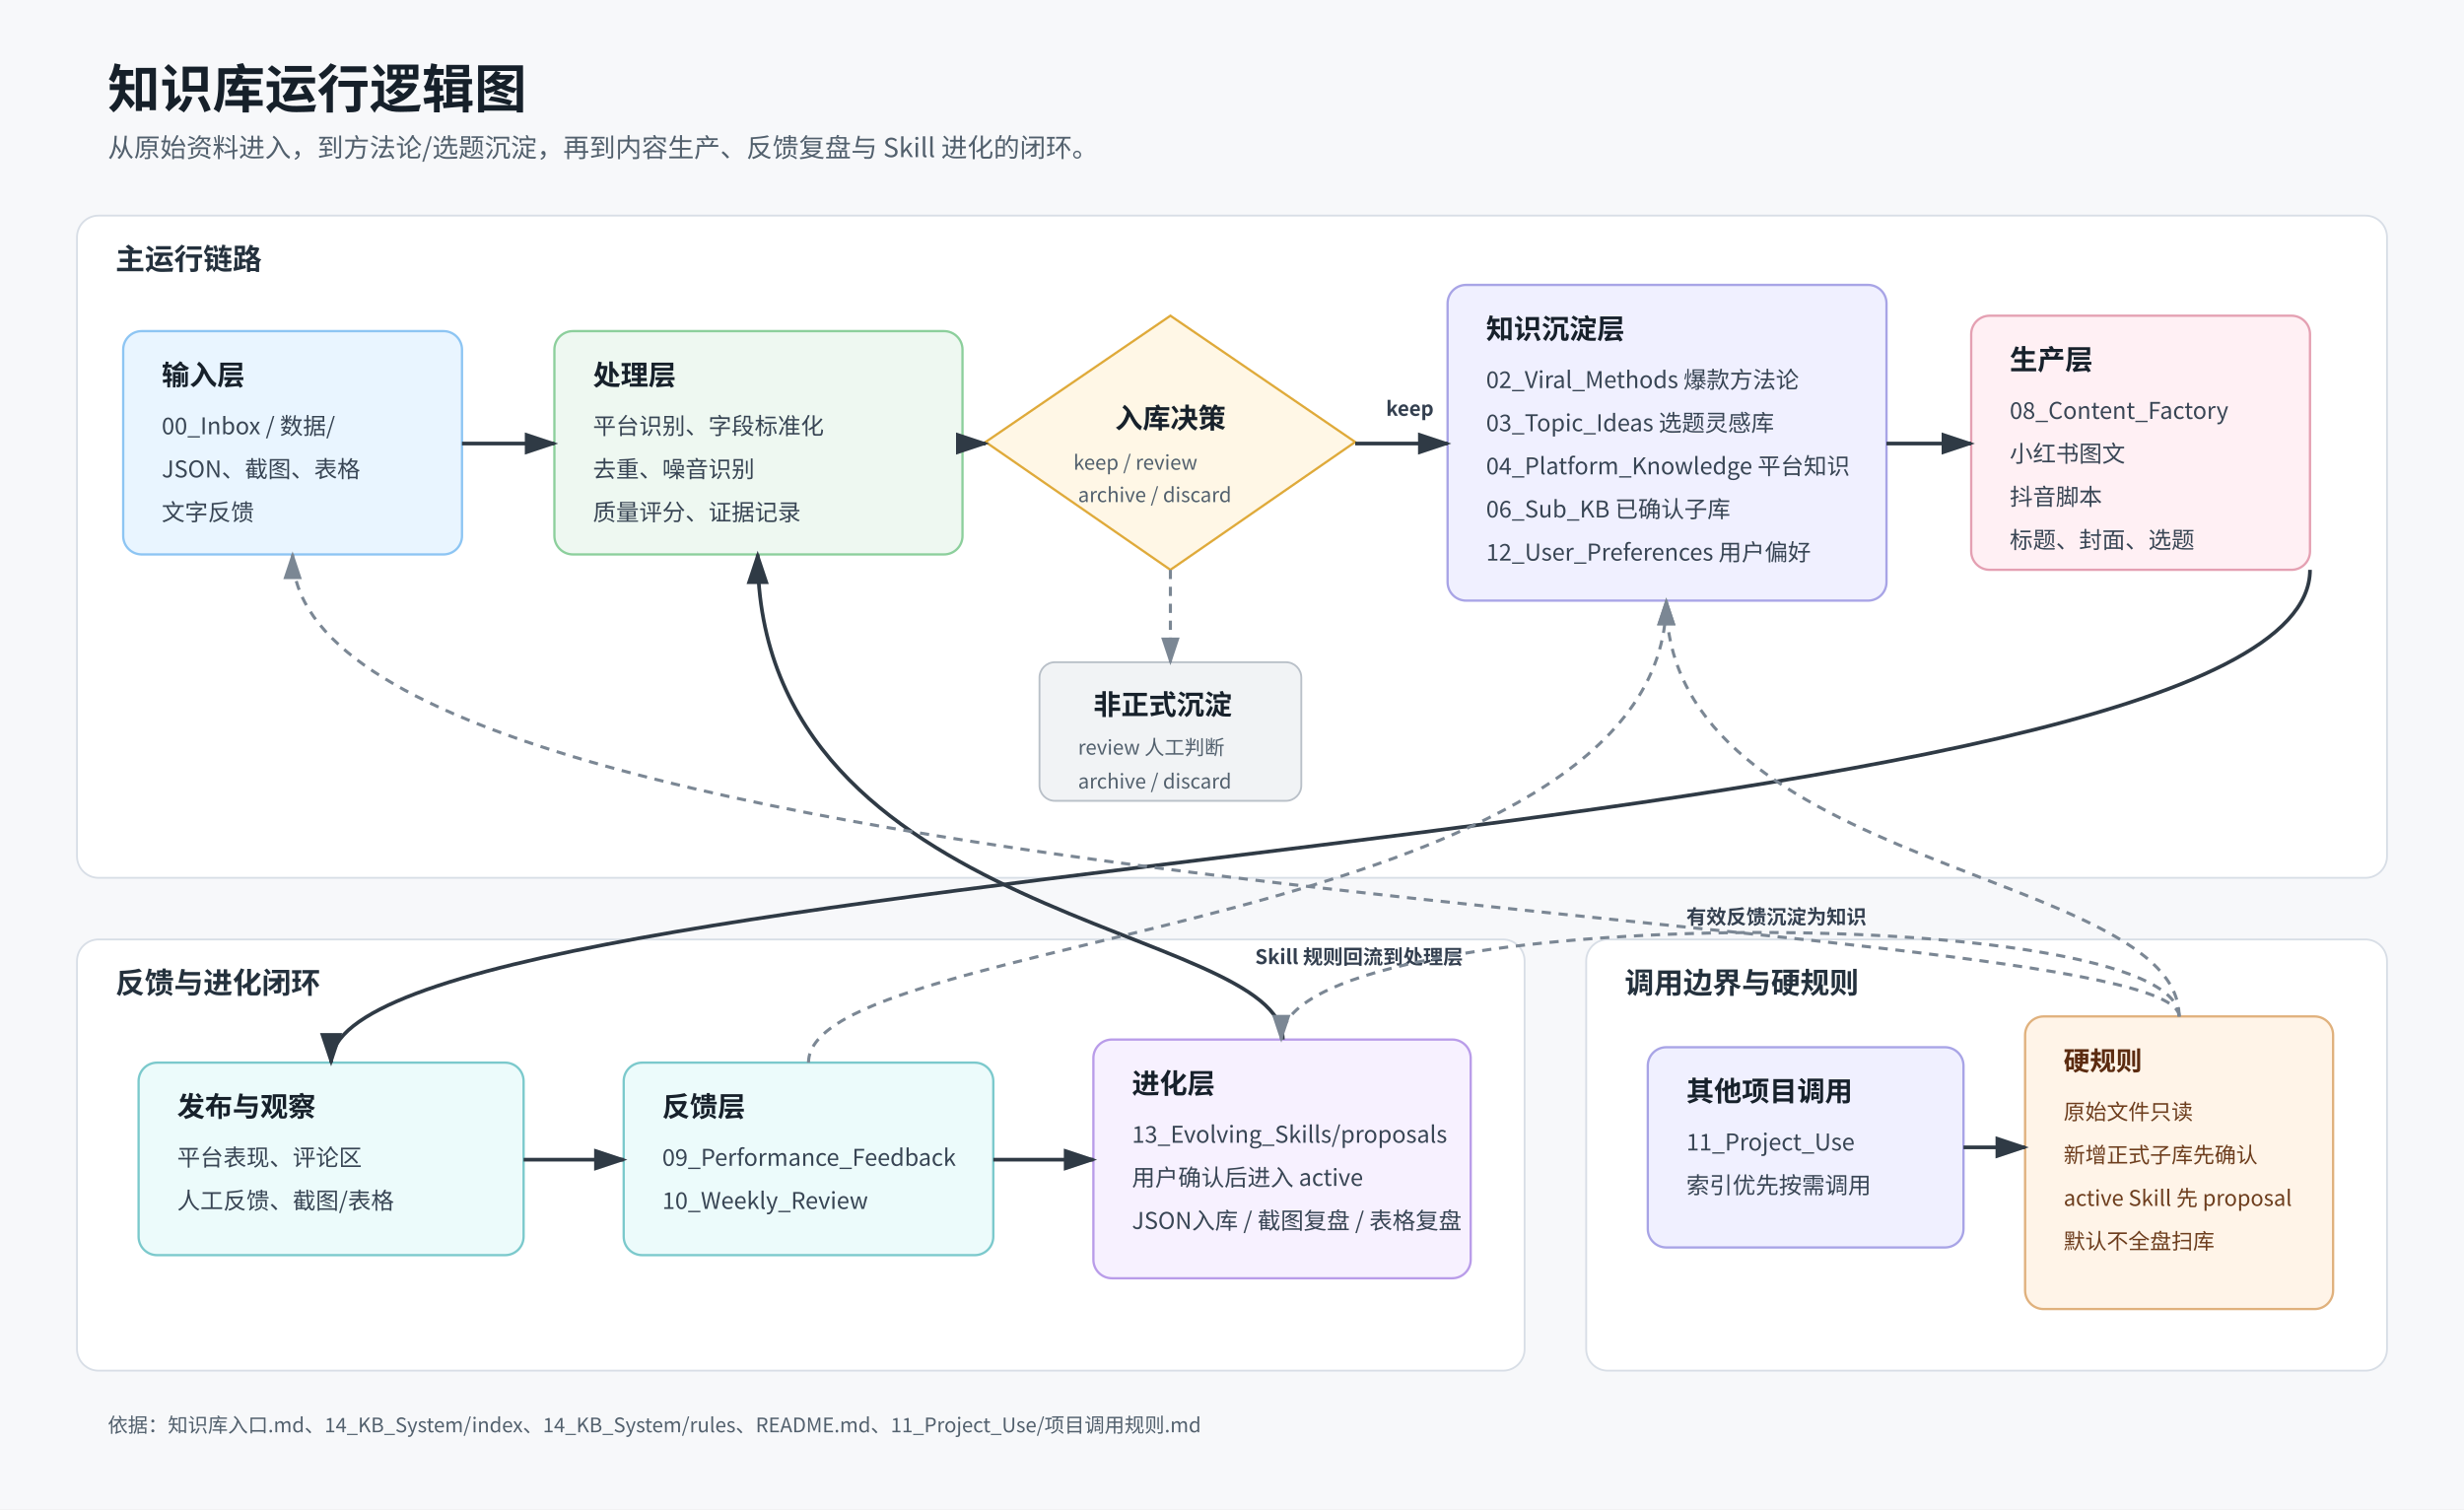
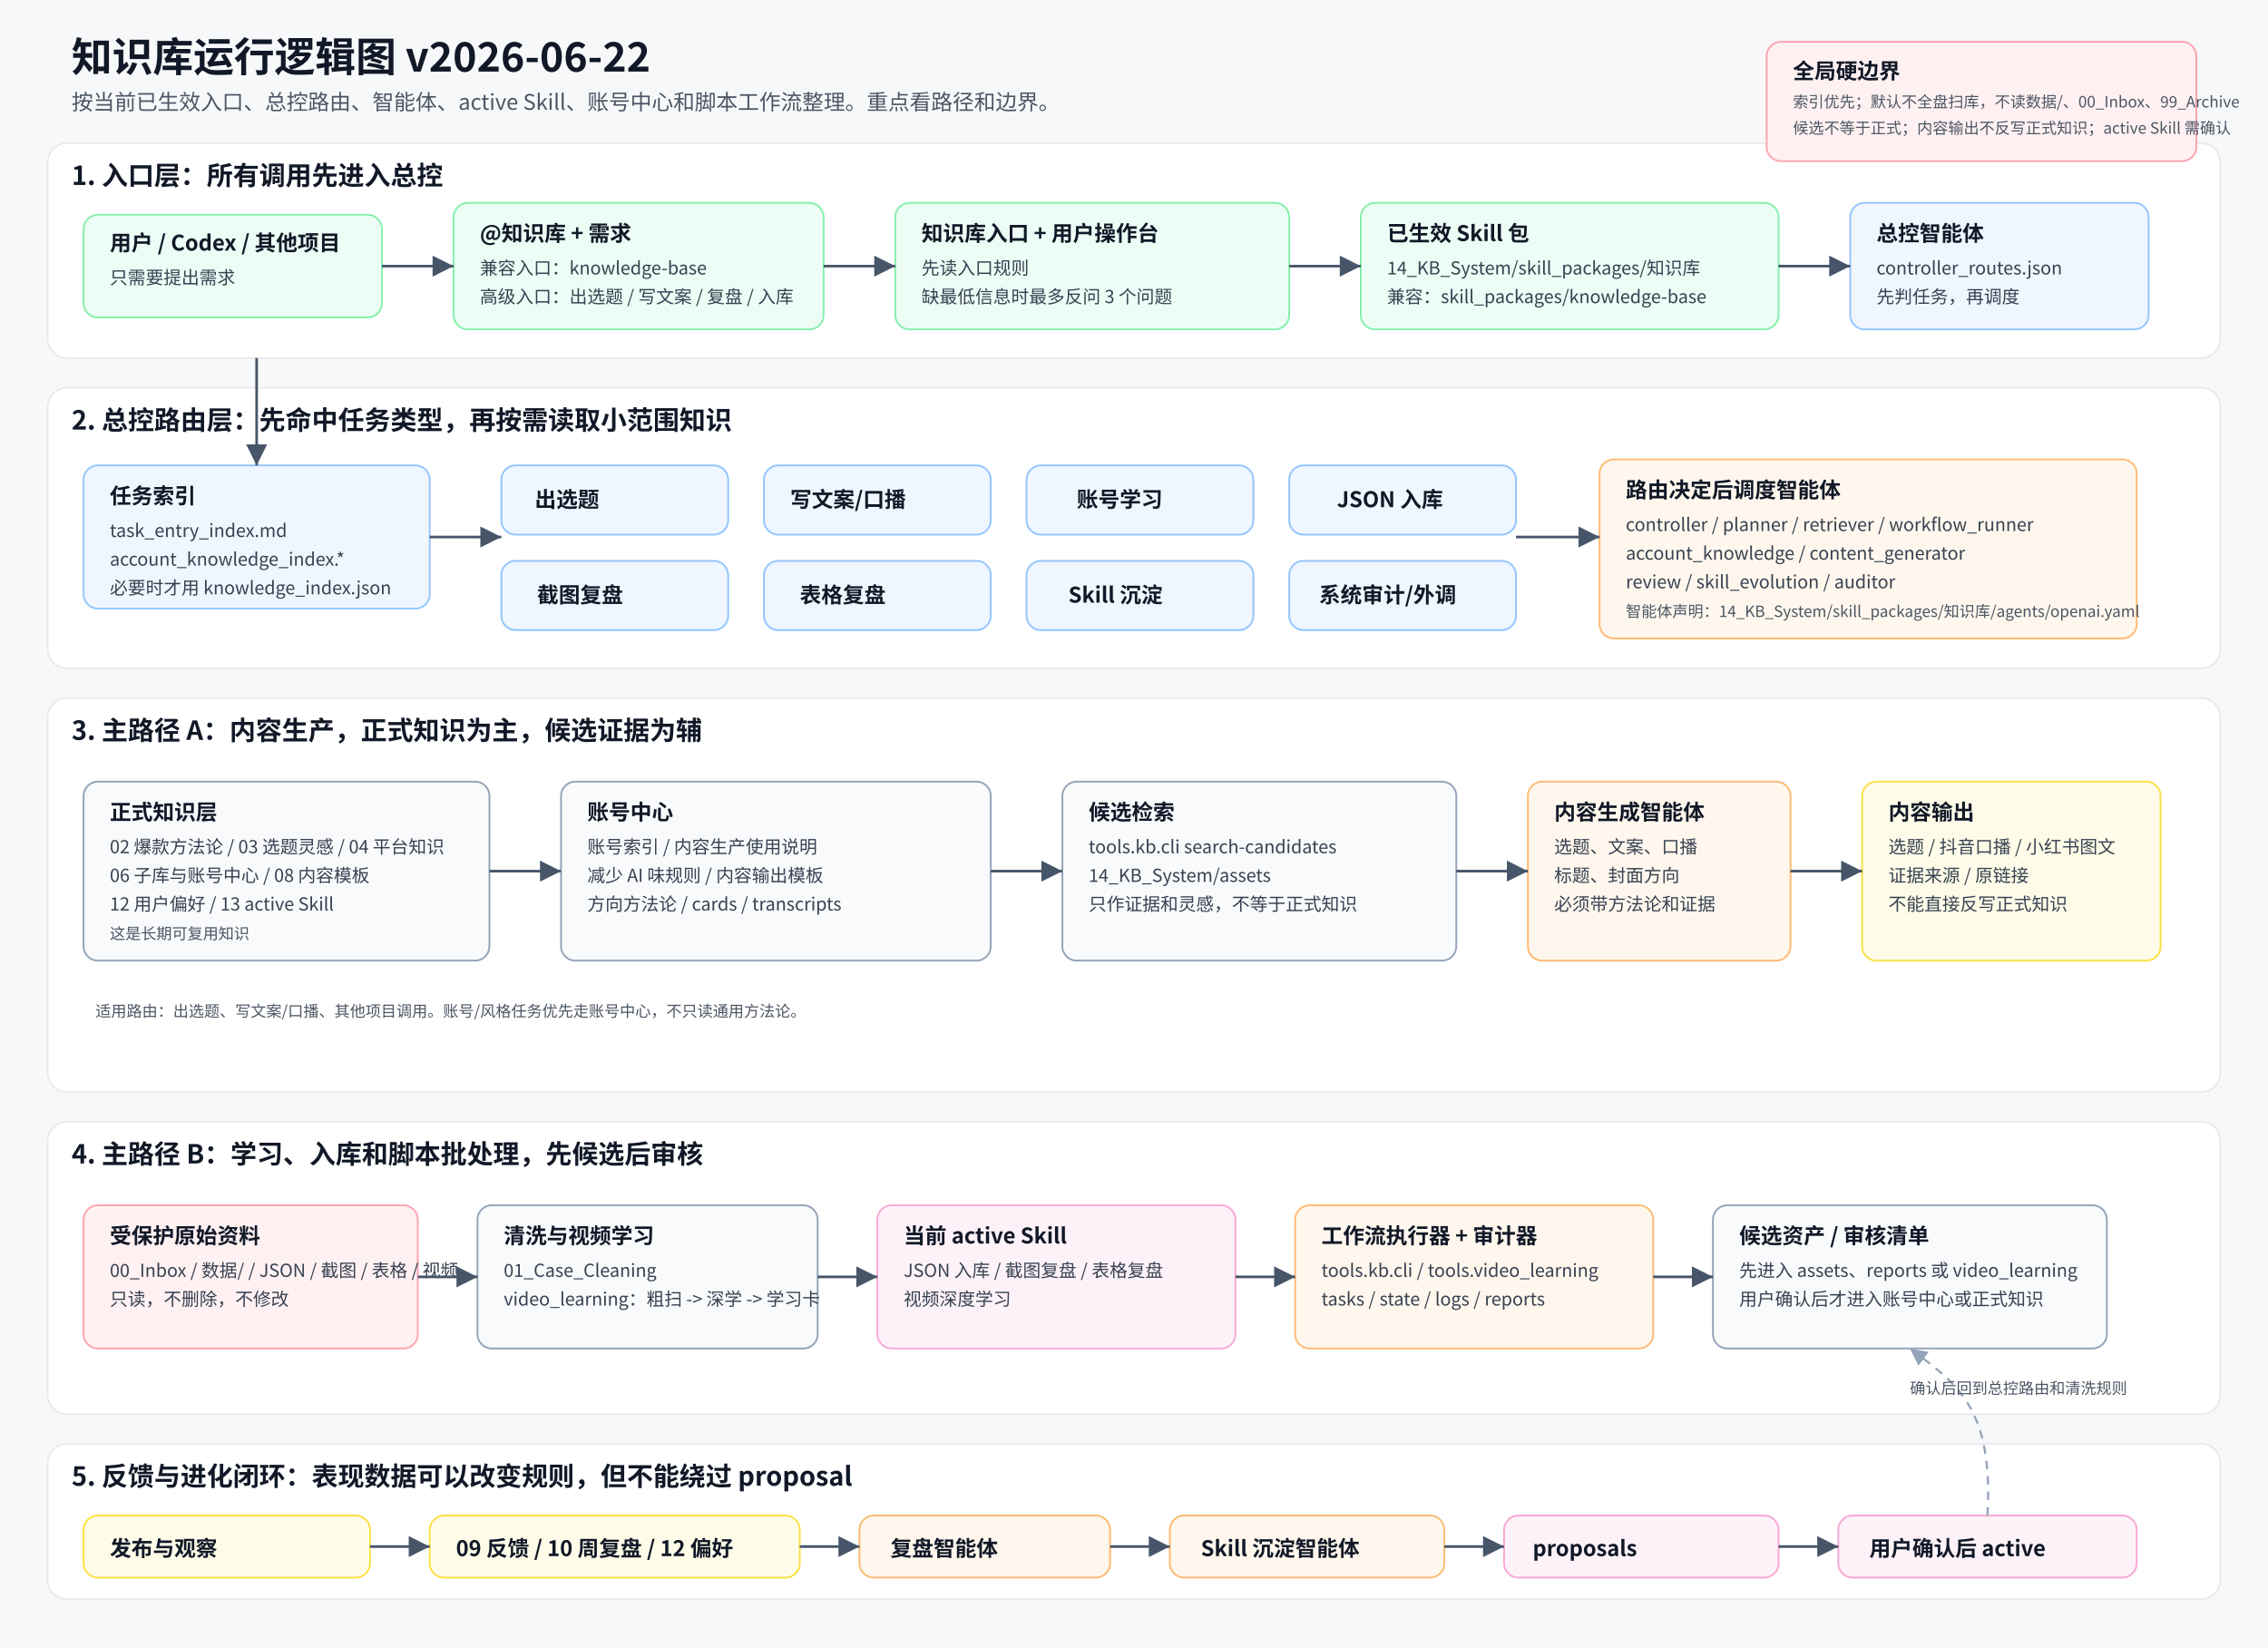
- <svg xmlns="http://www.w3.org/2000/svg" width="1600" height="980" viewBox="0 0 1600 980" role="img" aria-labelledby="title desc">
+ <svg xmlns="http://www.w3.org/2000/svg" width="1900" height="1380" viewBox="0 0 1900 1380">
  <defs>
-     <marker id="arrow" markerWidth="10" markerHeight="10" refX="8" refY="3" orient="auto" markerUnits="strokeWidth">
-       <path d="M0,0 L0,6 L9,3 z" fill="#2f3a45" />
-     </marker>
-     <marker id="arrow-soft" markerWidth="10" markerHeight="10" refX="8" refY="3" orient="auto" markerUnits="strokeWidth">
-       <path d="M0,0 L0,6 L9,3 z" fill="#7b8794" />
-     </marker>
    <style>
      .bg { fill: #f7f8fa; }
-       .title { font: 700 34px -apple-system, BlinkMacSystemFont, "PingFang SC", "Noto Sans CJK SC", "Microsoft YaHei", sans-serif; fill: #16202a; }
-       .subtitle { font: 400 17px -apple-system, BlinkMacSystemFont, "PingFang SC", "Noto Sans CJK SC", "Microsoft YaHei", sans-serif; fill: #52606d; }
-       .lane-title { font: 700 19px -apple-system, BlinkMacSystemFont, "PingFang SC", "Noto Sans CJK SC", "Microsoft YaHei", sans-serif; fill: #24313d; }
-       .box-title { font: 700 18px -apple-system, BlinkMacSystemFont, "PingFang SC", "Noto Sans CJK SC", "Microsoft YaHei", sans-serif; fill: #17212b; }
-       .box-text { font: 400 15px -apple-system, BlinkMacSystemFont, "PingFang SC", "Noto Sans CJK SC", "Microsoft YaHei", sans-serif; fill: #384554; }
-       .small { font: 400 13px -apple-system, BlinkMacSystemFont, "PingFang SC", "Noto Sans CJK SC", "Microsoft YaHei", sans-serif; fill: #52606d; }
-       .guard-title { font: 700 17px -apple-system, BlinkMacSystemFont, "PingFang SC", "Noto Sans CJK SC", "Microsoft YaHei", sans-serif; fill: #5b2b10; }
-       .guard-text { font: 400 14px -apple-system, BlinkMacSystemFont, "PingFang SC", "Noto Sans CJK SC", "Microsoft YaHei", sans-serif; fill: #6d3d1d; }
-       .lane { fill: #ffffff; stroke: #d8dee6; stroke-width: 1.2; rx: 14; }
-       .input { fill: #e9f5ff; stroke: #8dc5f3; stroke-width: 1.5; rx: 12; }
-       .process { fill: #eef8f1; stroke: #8ccf9c; stroke-width: 1.5; rx: 12; }
-       .decision { fill: #fff7e6; stroke: #dfaa3a; stroke-width: 1.5; }
-       .knowledge { fill: #f0f0ff; stroke: #a8a4e6; stroke-width: 1.5; rx: 12; }
-       .output { fill: #fff0f4; stroke: #e4a0b2; stroke-width: 1.5; rx: 12; }
-       .feedback { fill: #ecfbfb; stroke: #7bc9cc; stroke-width: 1.5; rx: 12; }
-       .skill { fill: #f7f1ff; stroke: #b99ce9; stroke-width: 1.5; rx: 12; }
-       .guard { fill: #fff4e8; stroke: #e0b17d; stroke-width: 1.5; rx: 12; }
-       .archive { fill: #f1f3f5; stroke: #b9c0c8; stroke-width: 1.2; rx: 10; }
-       .arrow { stroke: #2f3a45; stroke-width: 2.4; fill: none; marker-end: url(#arrow); }
-       .soft-arrow { stroke: #7b8794; stroke-width: 2; fill: none; marker-end: url(#arrow-soft); stroke-dasharray: 6 5; }
-       .label { font: 600 13px -apple-system, BlinkMacSystemFont, "PingFang SC", "Noto Sans CJK SC", "Microsoft YaHei", sans-serif; fill: #344050; }
+       .title { font: 700 34px -apple-system, BlinkMacSystemFont, "PingFang SC", "Noto Sans CJK SC", Arial, sans-serif; fill: #111827; }
+       .sub { font: 400 18px -apple-system, BlinkMacSystemFont, "PingFang SC", "Noto Sans CJK SC", Arial, sans-serif; fill: #4b5563; }
+       .lane-title { font: 700 22px -apple-system, BlinkMacSystemFont, "PingFang SC", "Noto Sans CJK SC", Arial, sans-serif; fill: #111827; }
+       .box-title { font: 700 18px -apple-system, BlinkMacSystemFont, "PingFang SC", "Noto Sans CJK SC", Arial, sans-serif; fill: #111827; }
+       .box-text { font: 400 15px -apple-system, BlinkMacSystemFont, "PingFang SC", "Noto Sans CJK SC", Arial, sans-serif; fill: #374151; }
+       .small { font: 400 13px -apple-system, BlinkMacSystemFont, "PingFang SC", "Noto Sans CJK SC", Arial, sans-serif; fill: #4b5563; }
+       .card { fill: #ffffff; stroke: #cbd5e1; stroke-width: 1.5; rx: 12; }
+       .entry { fill: #ecfdf5; stroke: #86efac; }
+       .route { fill: #eff6ff; stroke: #93c5fd; }
+       .agent { fill: #fff7ed; stroke: #fdba74; }
+       .asset { fill: #f8fafc; stroke: #94a3b8; }
+       .skill { fill: #fdf2f8; stroke: #f9a8d4; }
+       .out { fill: #fefce8; stroke: #fde047; }
+       .rule { fill: #fff1f2; stroke: #fda4af; }
+       .lane { fill: #ffffff; stroke: #e5e7eb; stroke-width: 1.2; rx: 16; }
+       .arrow { stroke: #475569; stroke-width: 2.2; fill: none; marker-end: url(#arrow); }
+       .soft-arrow { stroke: #94a3b8; stroke-width: 1.8; fill: none; marker-end: url(#arrow-soft); stroke-dasharray: 7 6; }
    </style>
+     <marker id="arrow" markerWidth="12" markerHeight="12" refX="10" refY="6" orient="auto">
+       <path d="M2,2 L10,6 L2,10 Z" fill="#475569" />
+     </marker>
+     <marker id="arrow-soft" markerWidth="12" markerHeight="12" refX="10" refY="6" orient="auto">
+       <path d="M2,2 L10,6 L2,10 Z" fill="#94a3b8" />
+     </marker>
  </defs>
-   <rect class="bg" x="0" y="0" width="1600" height="980" />
-   <text class="title" x="70" y="70">知识库运行逻辑图</text>
-   <text class="subtitle" x="70" y="102">从原始资料进入，到方法论/选题沉淀，再到内容生产、反馈复盘与 Skill 进化的闭环。</text>
-   <rect class="lane" x="50" y="140" width="1500" height="430" />
-   <text class="lane-title" x="75" y="175">主运行链路</text>
-   <rect class="input" x="80" y="215" width="220" height="145" />
-   <text class="box-title" x="105" y="250">输入层</text>
-   <text class="box-text" x="105" y="282">00_Inbox / 数据/</text>
-   <text class="box-text" x="105" y="310">JSON、截图、表格</text>
-   <text class="box-text" x="105" y="338">文字反馈</text>
-   <rect class="process" x="360" y="215" width="265" height="145" />
-   <text class="box-title" x="385" y="250">处理层</text>
-   <text class="box-text" x="385" y="282">平台识别、字段标准化</text>
-   <text class="box-text" x="385" y="310">去重、噪音识别</text>
-   <text class="box-text" x="385" y="338">质量评分、证据记录</text>
-   <polygon class="decision" points="760,205 880,287 760,370 640,287" />
-   <text class="box-title" x="724" y="278">入库决策</text>
-   <text class="small" x="697" y="305">keep / review</text>
-   <text class="small" x="700" y="326">archive / discard</text>
-   <rect class="knowledge" x="940" y="185" width="285" height="205" />
-   <text class="box-title" x="965" y="220">知识沉淀层</text>
-   <text class="box-text" x="965" y="252">02_Viral_Methods 爆款方法论</text>
-   <text class="box-text" x="965" y="280">03_Topic_Ideas 选题灵感库</text>
-   <text class="box-text" x="965" y="308">04_Platform_Knowledge 平台知识</text>
-   <text class="box-text" x="965" y="336">06_Sub_KB 已确认子库</text>
-   <text class="box-text" x="965" y="364">12_User_Preferences 用户偏好</text>
-   <rect class="output" x="1280" y="205" width="220" height="165" />
-   <text class="box-title" x="1305" y="240">生产层</text>
-   <text class="box-text" x="1305" y="272">08_Content_Factory</text>
-   <text class="box-text" x="1305" y="300">小红书图文</text>
-   <text class="box-text" x="1305" y="328">抖音脚本</text>
-   <text class="box-text" x="1305" y="356">标题、封面、选题</text>
-   <rect class="archive" x="675" y="430" width="170" height="90" />
-   <text class="box-title" x="710" y="464">非正式沉淀</text>
-   <text class="small" x="700" y="490">review 人工判断</text>
-   <text class="small" x="700" y="512">archive / discard</text>
-   <path class="arrow" d="M300 288 L360 288" />
-   <path class="arrow" d="M625 288 L640 288" />
-   <path class="arrow" d="M880 288 L940 288" />
-   <path class="arrow" d="M1225 288 L1280 288" />
-   <path class="soft-arrow" d="M760 370 L760 430" />
-   <text class="label" x="900" y="270">keep</text>
-   <rect class="lane" x="50" y="610" width="940" height="280" />
-   <text class="lane-title" x="75" y="645">反馈与进化闭环</text>
-   <rect class="feedback" x="90" y="690" width="250" height="125" />
-   <text class="box-title" x="115" y="725">发布与观察</text>
-   <text class="box-text" x="115" y="757">平台表现、评论区</text>
-   <text class="box-text" x="115" y="785">人工反馈、截图/表格</text>
-   <rect class="feedback" x="405" y="690" width="240" height="125" />
-   <text class="box-title" x="430" y="725">反馈层</text>
-   <text class="box-text" x="430" y="757">09_Performance_Feedback</text>
-   <text class="box-text" x="430" y="785">10_Weekly_Review</text>
-   <rect class="skill" x="710" y="675" width="245" height="155" />
-   <text class="box-title" x="735" y="710">进化层</text>
-   <text class="box-text" x="735" y="742">13_Evolving_Skills/proposals</text>
-   <text class="box-text" x="735" y="770">用户确认后进入 active</text>
-   <text class="box-text" x="735" y="798">JSON入库 / 截图复盘 / 表格复盘</text>
-   <path class="arrow" d="M1500 370 C1500 555, 215 555, 215 690" />
-   <path class="arrow" d="M340 753 L405 753" />
-   <path class="arrow" d="M645 753 L710 753" />
-   <path class="arrow" d="M833 675 C833 600, 492 600, 492 360" />
-   <path class="soft-arrow" d="M525 690 C525 605, 1082 605, 1082 390" />
-   <text class="label" x="815" y="626">Skill 规则回流到处理层</text>
-   <text class="label" x="1095" y="600">有效反馈沉淀为知识</text>
-   <rect class="lane" x="1030" y="610" width="520" height="280" />
-   <text class="lane-title" x="1055" y="645">调用边界与硬规则</text>
-   <rect class="knowledge" x="1070" y="680" width="205" height="130" />
-   <text class="box-title" x="1095" y="715">其他项目调用</text>
-   <text class="box-text" x="1095" y="747">11_Project_Use</text>
-   <text class="box-text" x="1095" y="775">索引优先按需调用</text>
-   <rect class="guard" x="1315" y="660" width="200" height="190" />
-   <text class="guard-title" x="1340" y="695">硬规则</text>
-   <text class="guard-text" x="1340" y="727">原始文件只读</text>
-   <text class="guard-text" x="1340" y="755">新增正式子库先确认</text>
-   <text class="guard-text" x="1340" y="783">active Skill 先 proposal</text>
-   <text class="guard-text" x="1340" y="811">默认不全盘扫库</text>
-   <path class="arrow" d="M1275 745 L1315 745" />
-   <path class="soft-arrow" d="M1415 660 C1415 590, 190 590, 190 360" />
-   <path class="soft-arrow" d="M1415 660 C1415 565, 1082 565, 1082 390" />
-   <path class="soft-arrow" d="M1415 660 C1415 585, 832 585, 832 675" />
-   <text class="small" x="70" y="930">依据：知识库入口.md、14_KB_System/index、14_KB_System/rules、README.md、11_Project_Use/项目调用规则.md</text>
+   <rect class="bg" x="0" y="0" width="1900" height="1380" />
+   <text class="title" x="60" y="60">知识库运行逻辑图 v2026-06-22</text>
+   <text class="sub" x="60" y="92">按当前已生效入口、总控路由、智能体、active Skill、账号中心和脚本工作流整理。重点看路径和边界。</text>
+   <rect class="lane" x="40" y="120" width="1820" height="180" />
+   <text class="lane-title" x="60" y="155">1. 入口层：所有调用先进入总控</text>
+   <rect class="card entry" x="70" y="180" width="250" height="86" />
+   <text class="box-title" x="92" y="210">用户 / Codex / 其他项目</text>
+   <text class="box-text" x="92" y="238">只需要提出需求</text>
+   <rect class="card entry" x="380" y="170" width="310" height="106" />
+   <text class="box-title" x="402" y="202">@知识库 + 需求</text>
+   <text class="box-text" x="402" y="230">兼容入口：knowledge-base</text>
+   <text class="box-text" x="402" y="254">高级入口：出选题 / 写文案 / 复盘 / 入库</text>
+   <rect class="card entry" x="750" y="170" width="330" height="106" />
+   <text class="box-title" x="772" y="202">知识库入口 + 用户操作台</text>
+   <text class="box-text" x="772" y="230">先读入口规则</text>
+   <text class="box-text" x="772" y="254">缺最低信息时最多反问 3 个问题</text>
+   <rect class="card entry" x="1140" y="170" width="350" height="106" />
+   <text class="box-title" x="1162" y="202">已生效 Skill 包</text>
+   <text class="box-text" x="1162" y="230">14_KB_System/skill_packages/知识库</text>
+   <text class="box-text" x="1162" y="254">兼容：skill_packages/knowledge-base</text>
+   <rect class="card route" x="1550" y="170" width="250" height="106" />
+   <text class="box-title" x="1572" y="202">总控智能体</text>
+   <text class="box-text" x="1572" y="230">controller_routes.json</text>
+   <text class="box-text" x="1572" y="254">先判任务，再调度</text>
+   <path class="arrow" d="M320 223 H380" />
+   <path class="arrow" d="M690 223 H750" />
+   <path class="arrow" d="M1080 223 H1140" />
+   <path class="arrow" d="M1490 223 H1550" />
+   <rect class="lane" x="40" y="325" width="1820" height="235" />
+   <text class="lane-title" x="60" y="360">2. 总控路由层：先命中任务类型，再按需读取小范围知识</text>
+   <rect class="card route" x="70" y="390" width="290" height="120" />
+   <text class="box-title" x="92" y="422">任务索引</text>
+   <text class="box-text" x="92" y="450">task_entry_index.md</text>
+   <text class="box-text" x="92" y="474">account_knowledge_index.*</text>
+   <text class="box-text" x="92" y="498">必要时才用 knowledge_index.json</text>
+   <rect class="card route" x="420" y="390" width="190" height="58" />
+   <text class="box-title" x="448" y="425">出选题</text>
+   <rect class="card route" x="640" y="390" width="190" height="58" />
+   <text class="box-title" x="662" y="425">写文案/口播</text>
+   <rect class="card route" x="860" y="390" width="190" height="58" />
+   <text class="box-title" x="902" y="425">账号学习</text>
+   <rect class="card route" x="1080" y="390" width="190" height="58" />
+   <text class="box-title" x="1120" y="425">JSON 入库</text>
+   <rect class="card route" x="420" y="470" width="190" height="58" />
+   <text class="box-title" x="450" y="505">截图复盘</text>
+   <rect class="card route" x="640" y="470" width="190" height="58" />
+   <text class="box-title" x="670" y="505">表格复盘</text>
+   <rect class="card route" x="860" y="470" width="190" height="58" />
+   <text class="box-title" x="895" y="505">Skill 沉淀</text>
+   <rect class="card route" x="1080" y="470" width="190" height="58" />
+   <text class="box-title" x="1105" y="505">系统审计/外调</text>
+   <rect class="card agent" x="1340" y="385" width="450" height="150" />
+   <text class="box-title" x="1362" y="417">路由决定后调度智能体</text>
+   <text class="box-text" x="1362" y="445">controller / planner / retriever / workflow_runner</text>
+   <text class="box-text" x="1362" y="469">account_knowledge / content_generator</text>
+   <text class="box-text" x="1362" y="493">review / skill_evolution / auditor</text>
+   <text class="small" x="1362" y="517">智能体声明：14_KB_System/skill_packages/知识库/agents/openai.yaml</text>
+   <path class="arrow" d="M215 300 V390" />
+   <path class="arrow" d="M360 450 H420" />
+   <path class="arrow" d="M1270 450 H1340" />
+   <rect class="lane" x="40" y="585" width="1820" height="330" />
+   <text class="lane-title" x="60" y="620">3. 主路径 A：内容生产，正式知识为主，候选证据为辅</text>
+   <rect class="card asset" x="70" y="655" width="340" height="150" />
+   <text class="box-title" x="92" y="687">正式知识层</text>
+   <text class="box-text" x="92" y="715">02 爆款方法论 / 03 选题灵感 / 04 平台知识</text>
+   <text class="box-text" x="92" y="739">06 子库与账号中心 / 08 内容模板</text>
+   <text class="box-text" x="92" y="763">12 用户偏好 / 13 active Skill</text>
+   <text class="small" x="92" y="787">这是长期可复用知识</text>
+   <rect class="card asset" x="470" y="655" width="360" height="150" />
+   <text class="box-title" x="492" y="687">账号中心</text>
+   <text class="box-text" x="492" y="715">账号索引 / 内容生产使用说明</text>
+   <text class="box-text" x="492" y="739">减少 AI 味规则 / 内容输出模板</text>
+   <text class="box-text" x="492" y="763">方向方法论 / cards / transcripts</text>
+   <rect class="card asset" x="890" y="655" width="330" height="150" />
+   <text class="box-title" x="912" y="687">候选检索</text>
+   <text class="box-text" x="912" y="715">tools.kb.cli search-candidates</text>
+   <text class="box-text" x="912" y="739">14_KB_System/assets</text>
+   <text class="box-text" x="912" y="763">只作证据和灵感，不等于正式知识</text>
+   <rect class="card agent" x="1280" y="655" width="220" height="150" />
+   <text class="box-title" x="1302" y="687">内容生成智能体</text>
+   <text class="box-text" x="1302" y="715">选题、文案、口播</text>
+   <text class="box-text" x="1302" y="739">标题、封面方向</text>
+   <text class="box-text" x="1302" y="763">必须带方法论和证据</text>
+   <rect class="card out" x="1560" y="655" width="250" height="150" />
+   <text class="box-title" x="1582" y="687">内容输出</text>
+   <text class="box-text" x="1582" y="715">选题 / 抖音口播 / 小红书图文</text>
+   <text class="box-text" x="1582" y="739">证据来源 / 原链接</text>
+   <text class="box-text" x="1582" y="763">不能直接反写正式知识</text>
+   <path class="arrow" d="M410 730 H470" />
+   <path class="arrow" d="M830 730 H890" />
+   <path class="arrow" d="M1220 730 H1280" />
+   <path class="arrow" d="M1500 730 H1560" />
+   <text class="small" x="80" y="852">适用路由：出选题、写文案/口播、其他项目调用。账号/风格任务优先走账号中心，不只读通用方法论。</text>
+   <rect class="lane" x="40" y="940" width="1820" height="245" />
+   <text class="lane-title" x="60" y="975">4. 主路径 B：学习、入库和脚本批处理，先候选后审核</text>
+   <rect class="card rule" x="70" y="1010" width="280" height="120" />
+   <text class="box-title" x="92" y="1042">受保护原始资料</text>
+   <text class="box-text" x="92" y="1070">00_Inbox / 数据/ / JSON / 截图 / 表格 / 视频</text>
+   <text class="box-text" x="92" y="1094">只读，不删除，不修改</text>
+   <rect class="card asset" x="400" y="1010" width="285" height="120" />
+   <text class="box-title" x="422" y="1042">清洗与视频学习</text>
+   <text class="box-text" x="422" y="1070">01_Case_Cleaning</text>
+   <text class="box-text" x="422" y="1094">video_learning：粗扫 -&gt; 深学 -&gt; 学习卡</text>
+   <rect class="card skill" x="735" y="1010" width="300" height="120" />
+   <text class="box-title" x="757" y="1042">当前 active Skill</text>
+   <text class="box-text" x="757" y="1070">JSON 入库 / 截图复盘 / 表格复盘</text>
+   <text class="box-text" x="757" y="1094">视频深度学习</text>
+   <rect class="card agent" x="1085" y="1010" width="300" height="120" />
+   <text class="box-title" x="1107" y="1042">工作流执行器 + 审计器</text>
+   <text class="box-text" x="1107" y="1070">tools.kb.cli / tools.video_learning</text>
+   <text class="box-text" x="1107" y="1094">tasks / state / logs / reports</text>
+   <rect class="card asset" x="1435" y="1010" width="330" height="120" />
+   <text class="box-title" x="1457" y="1042">候选资产 / 审核清单</text>
+   <text class="box-text" x="1457" y="1070">先进入 assets、reports 或 video_learning</text>
+   <text class="box-text" x="1457" y="1094">用户确认后才进入账号中心或正式知识</text>
+   <path class="arrow" d="M350 1070 H400" />
+   <path class="arrow" d="M685 1070 H735" />
+   <path class="arrow" d="M1035 1070 H1085" />
+   <path class="arrow" d="M1385 1070 H1435" />
+   <rect class="lane" x="40" y="1210" width="1820" height="130" />
+   <text class="lane-title" x="60" y="1245">5. 反馈与进化闭环：表现数据可以改变规则，但不能绕过 proposal</text>
+   <rect class="card out" x="70" y="1270" width="240" height="52" />
+   <text class="box-title" x="92" y="1304">发布与观察</text>
+   <rect class="card out" x="360" y="1270" width="310" height="52" />
+   <text class="box-title" x="382" y="1304">09 反馈 / 10 周复盘 / 12 偏好</text>
+   <rect class="card agent" x="720" y="1270" width="210" height="52" />
+   <text class="box-title" x="746" y="1304">复盘智能体</text>
+   <rect class="card agent" x="980" y="1270" width="230" height="52" />
+   <text class="box-title" x="1006" y="1304">Skill 沉淀智能体</text>
+   <rect class="card skill" x="1260" y="1270" width="230" height="52" />
+   <text class="box-title" x="1284" y="1304">proposals</text>
+   <rect class="card skill" x="1540" y="1270" width="250" height="52" />
+   <text class="box-title" x="1566" y="1304">用户确认后 active</text>
+   <path class="arrow" d="M310 1296 H360" />
+   <path class="arrow" d="M670 1296 H720" />
+   <path class="arrow" d="M930 1296 H980" />
+   <path class="arrow" d="M1210 1296 H1260" />
+   <path class="arrow" d="M1490 1296 H1540" />
+   <path class="soft-arrow" d="M1665 1270 C1670 1180 1640 1160 1600 1130" />
+   <text class="small" x="1600" y="1168">确认后回到总控路由和清洗规则</text>
+   <rect class="card rule" x="1480" y="35" width="360" height="100" />
+   <text class="box-title" x="1502" y="66">全局硬边界</text>
+   <text class="small" x="1502" y="90">索引优先；默认不全盘扫库，不读数据/、00_Inbox、99_Archive</text>
+   <text class="small" x="1502" y="112">候选不等于正式；内容输出不反写正式知识；active Skill 需确认</text>
</svg>
